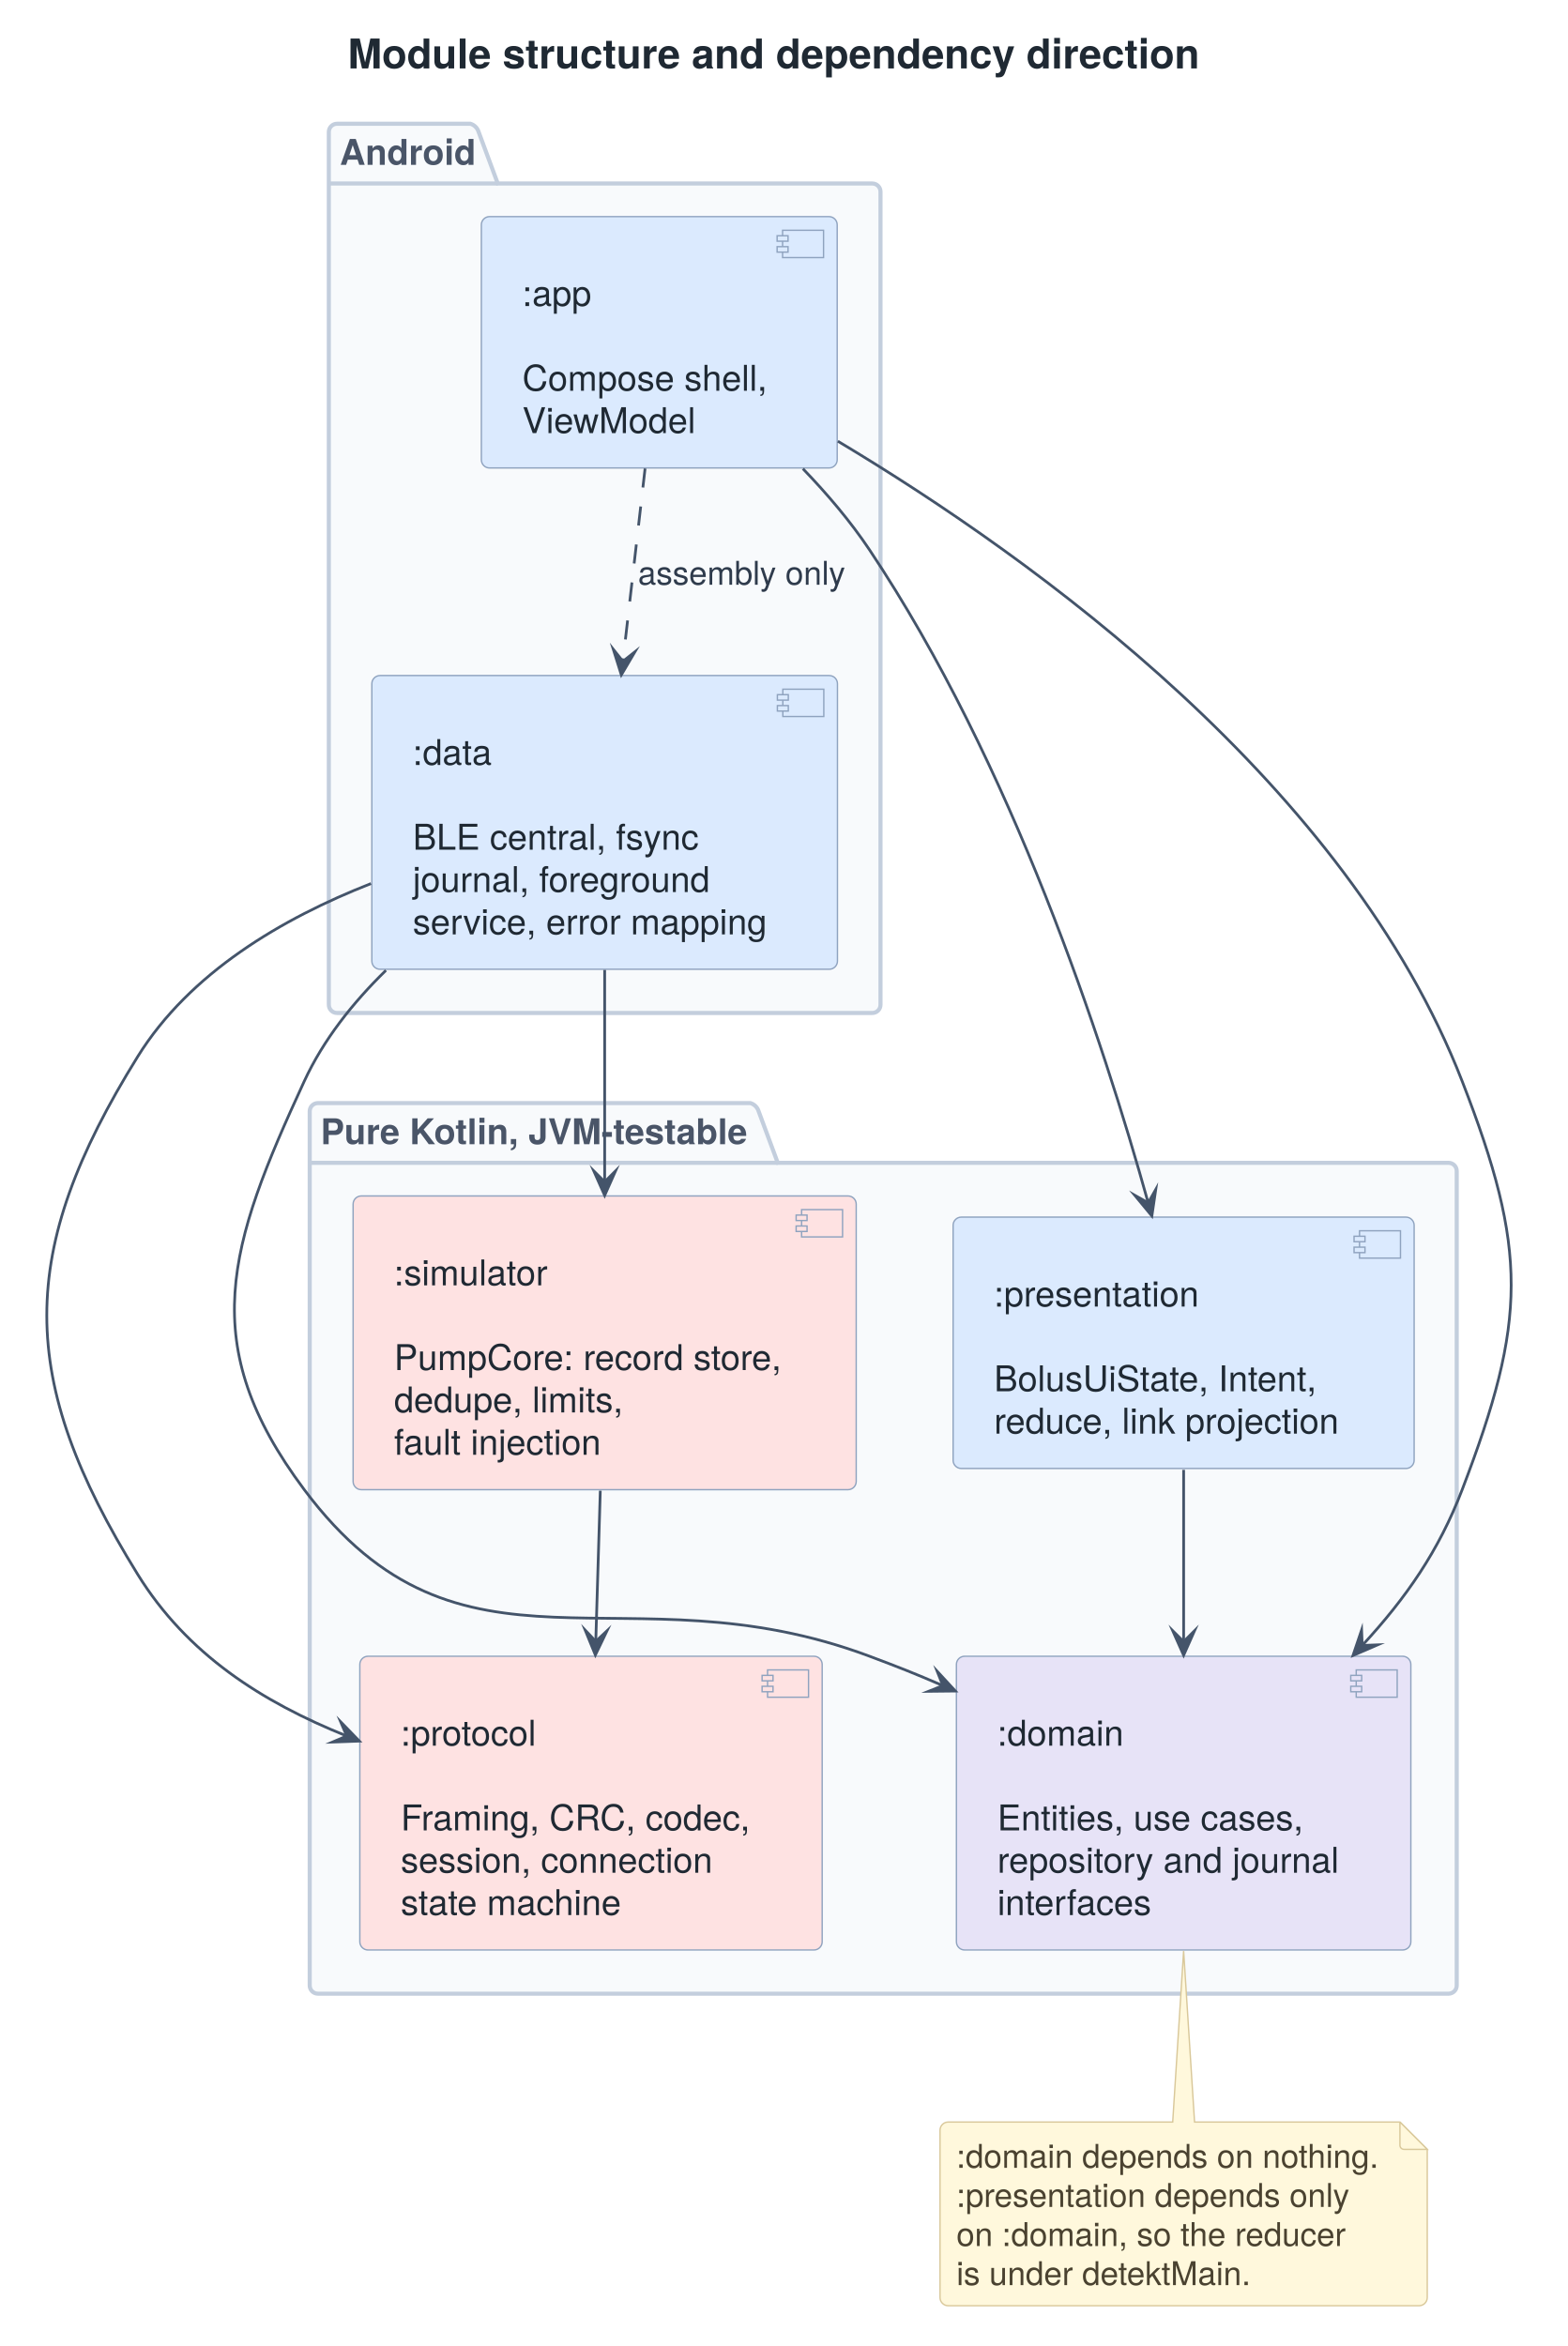
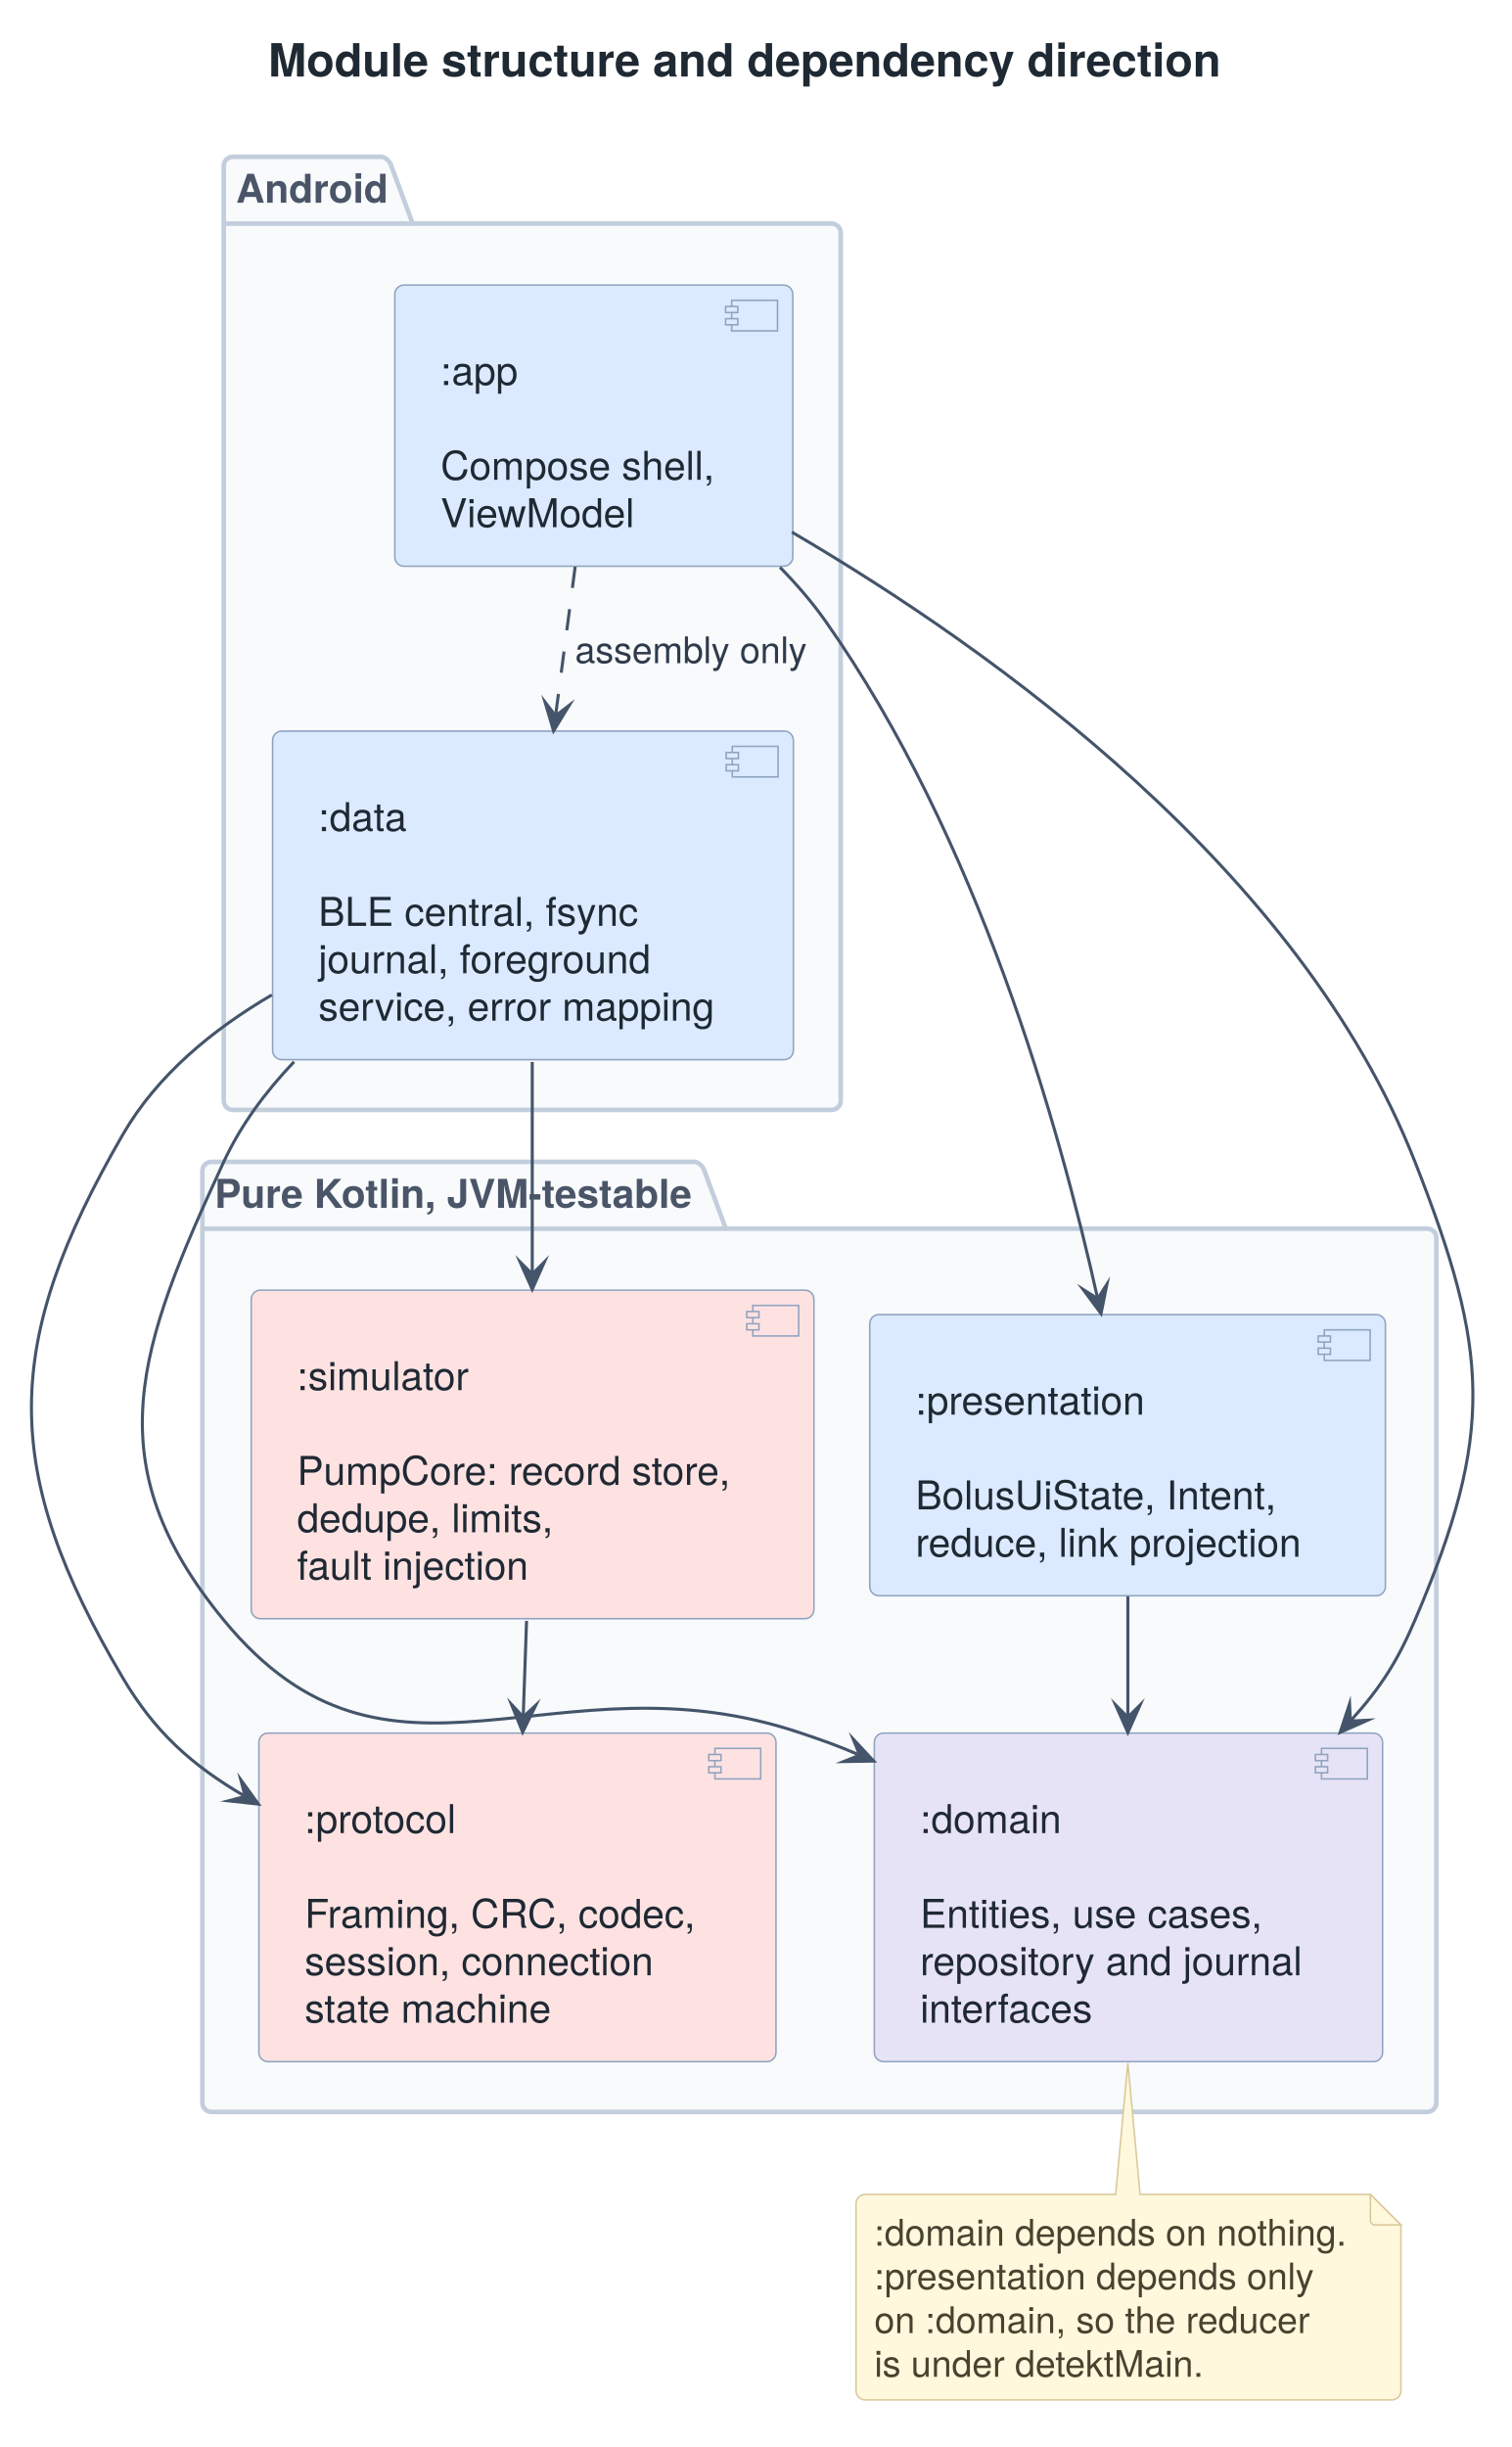
- <svg xmlns="http://www.w3.org/2000/svg" version="1.1" data-diagram-type="DESCRIPTION" style="width:574px;height:859px;background:#FFFFFF;" width="574px" height="859px" viewBox="0 0 574 859" zoomAndPan="magnify" preserveAspectRatio="none" contentStyleType="text/css">
+ <svg xmlns="http://www.w3.org/2000/svg" version="1.1" data-diagram-type="DESCRIPTION" style="width:495px;height:801px;background:#FFFFFF;" width="495px" height="801px" viewBox="0 0 495 801" zoomAndPan="magnify" preserveAspectRatio="none" contentStyleType="text/css">
  <defs />
  <g font-family="sans-serif" lengthAdjust="spacing">
    <g class="title" data-source-line="3">
-       <text x="127.363" y="25.06" fill="#1F2933" font-size="15" textLength="312.765" font-weight="700" font-family="'Helvetica Neue'">Module structure and dependency direction</text>
+       <text x="87.835" y="25.06" fill="#1F2933" font-size="15" textLength="312.765" font-weight="700" font-family="'Helvetica Neue'">Module structure and dependency direction</text>
    </g>
    <g class="cluster" data-qualified-name="androidLayer" id="ent0001" data-source-line="5">
-       <path d="M123.41,45.315 L172.264,45.315 A4.5,4.5 0 0 1 175.264,48.315 L182.264,67.188 L319.41,67.188 A3,3 0 0 1 322.41,70.188 L322.41,367.905 A3,3 0 0 1 319.41,370.905 L123.41,370.905 A3,3 0 0 1 120.41,367.905 L120.41,48.315 A3,3 0 0 1 123.41,45.315" style="stroke:#C3CEDD;stroke-width:1.5;" fill="#F8FAFC" />
-       <line x1="120.41" y1="67.188" x2="182.264" y2="67.188" style="stroke:#C3CEDD;stroke-width:1.5;" />
-       <text x="124.41" y="60.367" fill="#4A5568" font-size="13" textLength="48.854" font-weight="700" font-family="'Helvetica Neue'">Android</text>
+       <path d="M76.254,51.315 L125.108,51.315 A4.5,4.5 0 0 1 128.108,54.315 L135.108,73.188 L272.254,73.188 A3,3 0 0 1 275.254,76.188 L275.254,360.315 A3,3 0 0 1 272.254,363.315 L76.254,363.315 A3,3 0 0 1 73.254,360.315 L73.254,54.315 A3,3 0 0 1 76.254,51.315" style="stroke:#C3CEDD;stroke-width:1.5;" fill="#F8FAFC" />
+       <line x1="73.254" y1="73.188" x2="135.108" y2="73.188" style="stroke:#C3CEDD;stroke-width:1.5;" />
+       <text x="77.254" y="66.367" fill="#4A5568" font-size="13" textLength="48.854" font-weight="700" font-family="'Helvetica Neue'">Android</text>
    </g>
    <g class="cluster" data-qualified-name="pureLayer" id="ent0004" data-source-line="10">
-       <path d="M116.41,403.905 L274.789,403.905 A4.5,4.5 0 0 1 277.789,406.905 L284.789,425.778 L530.41,425.778 A3,3 0 0 1 533.41,428.778 L533.41,726.995 A3,3 0 0 1 530.41,729.995 L116.41,729.995 A3,3 0 0 1 113.41,726.995 L113.41,406.905 A3,3 0 0 1 116.41,403.905" style="stroke:#C3CEDD;stroke-width:1.5;" fill="#F8FAFC" />
-       <line x1="113.41" y1="425.778" x2="284.789" y2="425.778" style="stroke:#C3CEDD;stroke-width:1.5;" />
-       <text x="117.41" y="418.957" fill="#4A5568" font-size="13" textLength="158.379" font-weight="700" font-family="'Helvetica Neue'">Pure Kotlin, JVM-testable</text>
+       <path d="M69.254,380.315 L227.633,380.315 A4.5,4.5 0 0 1 230.633,383.315 L237.633,402.188 L467.254,402.188 A3,3 0 0 1 470.254,405.188 L470.254,688.315 A3,3 0 0 1 467.254,691.315 L69.254,691.315 A3,3 0 0 1 66.254,688.315 L66.254,383.315 A3,3 0 0 1 69.254,380.315" style="stroke:#C3CEDD;stroke-width:1.5;" fill="#F8FAFC" />
+       <line x1="66.254" y1="402.188" x2="237.633" y2="402.188" style="stroke:#C3CEDD;stroke-width:1.5;" />
+       <text x="70.254" y="395.367" fill="#4A5568" font-size="13" textLength="158.379" font-weight="700" font-family="'Helvetica Neue'">Pure Kotlin, JVM-testable</text>
+     </g>
+     <g class="entity" data-qualified-name="GMN17" id="ent0018" data-source-line="27">
+       <path d="M280.254,721.315 L280.254,782.579 A3,3 0 0 0 283.254,785.579 L455.658,785.579 A3,3 0 0 0 458.658,782.579 L458.658,728.315 L448.658,718.315 L373.254,718.315 L369.254,675.323 L365.254,718.315 L283.254,718.315 A3,3 0 0 0 280.254,721.315" style="stroke:#D9C89A;stroke-width:0.5;" fill="#FFF8DC" />
+       <path d="M448.658,718.315 L448.658,726.815 A1.5,1.5 0 0 0 450.158,728.315 L458.658,728.315 L448.658,718.315" style="stroke:#D9C89A;stroke-width:0.5;" fill="#FFF8DC" />
+       <text x="286.254" y="735.075" fill="#4A4230" font-size="12" textLength="157.404" font-family="'Helvetica Neue'">:domain depends on nothing.</text>
+       <text x="286.254" y="749.391" fill="#4A4230" font-size="12" textLength="146.04" font-family="'Helvetica Neue'">:presentation depends only</text>
+       <text x="286.254" y="763.707" fill="#4A4230" font-size="12" textLength="144.492" font-family="'Helvetica Neue'">on :domain, so the reducer</text>
+       <text x="286.254" y="778.023" fill="#4A4230" font-size="12" textLength="109.596" font-family="'Helvetica Neue'">is under detektMain.</text>
    </g>
    <g class="entity" data-qualified-name="androidLayer.app" id="ent0002" data-source-line="6">
-       <rect x="176.26" y="79.315" width="130.298" height="92.036" fill="#DBEAFE" style="stroke:#8FA3BF;stroke-width:0.5;" rx="3" ry="3" />
-       <rect x="286.558" y="84.315" width="15" height="10" fill="#DBEAFE" style="stroke:#8FA3BF;stroke-width:0.5;" />
-       <rect x="284.558" y="86.315" width="4" height="2" fill="#DBEAFE" style="stroke:#8FA3BF;stroke-width:0.5;" />
-       <rect x="284.558" y="90.315" width="4" height="2" fill="#DBEAFE" style="stroke:#8FA3BF;stroke-width:0.5;" />
-       <text x="191.26" y="112.055" fill="#1F2933" font-size="13" textLength="26.013" font-family="'Helvetica Neue'">:app</text>
-       <text x="191.26" y="127.564" fill="#1F2933" font-size="13" font-family="'Helvetica Neue'"> </text>
-       <text x="191.26" y="143.073" fill="#1F2933" font-size="13" textLength="90.298" font-family="'Helvetica Neue'">Compose shell,</text>
-       <text x="191.26" y="158.582" fill="#1F2933" font-size="13" textLength="64.025" font-family="'Helvetica Neue'">ViewModel</text>
+       <rect x="129.254" y="93.315" width="130.298" height="92.036" fill="#DBEAFE" style="stroke:#8FA3BF;stroke-width:0.5;" rx="3" ry="3" />
+       <rect x="239.552" y="98.315" width="15" height="10" fill="#DBEAFE" style="stroke:#8FA3BF;stroke-width:0.5;" />
+       <rect x="237.552" y="100.315" width="4" height="2" fill="#DBEAFE" style="stroke:#8FA3BF;stroke-width:0.5;" />
+       <rect x="237.552" y="104.315" width="4" height="2" fill="#DBEAFE" style="stroke:#8FA3BF;stroke-width:0.5;" />
+       <text x="144.254" y="126.055" fill="#1F2933" font-size="13" textLength="26.013" font-family="'Helvetica Neue'">:app</text>
+       <text x="144.254" y="141.564" fill="#1F2933" font-size="13" font-family="'Helvetica Neue'"> </text>
+       <text x="144.254" y="157.073" fill="#1F2933" font-size="13" textLength="90.298" font-family="'Helvetica Neue'">Compose shell,</text>
+       <text x="144.254" y="172.582" fill="#1F2933" font-size="13" textLength="64.025" font-family="'Helvetica Neue'">ViewModel</text>
    </g>
    <g class="entity" data-qualified-name="androidLayer.data" id="ent0003" data-source-line="7">
-       <rect x="136.16" y="247.355" width="170.494" height="107.545" fill="#DBEAFE" style="stroke:#8FA3BF;stroke-width:0.5;" rx="3" ry="3" />
-       <rect x="286.654" y="252.355" width="15" height="10" fill="#DBEAFE" style="stroke:#8FA3BF;stroke-width:0.5;" />
-       <rect x="284.654" y="254.355" width="4" height="2" fill="#DBEAFE" style="stroke:#8FA3BF;stroke-width:0.5;" />
-       <rect x="284.654" y="258.355" width="4" height="2" fill="#DBEAFE" style="stroke:#8FA3BF;stroke-width:0.5;" />
-       <text x="151.16" y="280.095" fill="#1F2933" font-size="13" textLength="29.38" font-family="'Helvetica Neue'">:data</text>
-       <text x="151.16" y="295.604" fill="#1F2933" font-size="13" font-family="'Helvetica Neue'"> </text>
-       <text x="151.16" y="311.113" fill="#1F2933" font-size="13" textLength="105.456" font-family="'Helvetica Neue'">BLE central, fsync</text>
-       <text x="151.16" y="326.622" fill="#1F2933" font-size="13" textLength="110.266" font-family="'Helvetica Neue'">journal, foreground</text>
-       <text x="151.16" y="342.131" fill="#1F2933" font-size="13" textLength="130.494" font-family="'Helvetica Neue'">service, error mapping</text>
+       <rect x="89.254" y="239.315" width="170.494" height="107.545" fill="#DBEAFE" style="stroke:#8FA3BF;stroke-width:0.5;" rx="3" ry="3" />
+       <rect x="239.748" y="244.315" width="15" height="10" fill="#DBEAFE" style="stroke:#8FA3BF;stroke-width:0.5;" />
+       <rect x="237.748" y="246.315" width="4" height="2" fill="#DBEAFE" style="stroke:#8FA3BF;stroke-width:0.5;" />
+       <rect x="237.748" y="250.315" width="4" height="2" fill="#DBEAFE" style="stroke:#8FA3BF;stroke-width:0.5;" />
+       <text x="104.254" y="272.055" fill="#1F2933" font-size="13" textLength="29.38" font-family="'Helvetica Neue'">:data</text>
+       <text x="104.254" y="287.564" fill="#1F2933" font-size="13" font-family="'Helvetica Neue'"> </text>
+       <text x="104.254" y="303.073" fill="#1F2933" font-size="13" textLength="105.456" font-family="'Helvetica Neue'">BLE central, fsync</text>
+       <text x="104.254" y="318.582" fill="#1F2933" font-size="13" textLength="110.266" font-family="'Helvetica Neue'">journal, foreground</text>
+       <text x="104.254" y="334.091" fill="#1F2933" font-size="13" textLength="130.494" font-family="'Helvetica Neue'">service, error mapping</text>
    </g>
    <g class="entity" data-qualified-name="pureLayer.presentation" id="ent0005" data-source-line="11">
-       <rect x="349" y="445.655" width="168.817" height="92.036" fill="#DBEAFE" style="stroke:#8FA3BF;stroke-width:0.5;" rx="3" ry="3" />
-       <rect x="497.817" y="450.655" width="15" height="10" fill="#DBEAFE" style="stroke:#8FA3BF;stroke-width:0.5;" />
-       <rect x="495.817" y="452.655" width="4" height="2" fill="#DBEAFE" style="stroke:#8FA3BF;stroke-width:0.5;" />
-       <rect x="495.817" y="456.655" width="4" height="2" fill="#DBEAFE" style="stroke:#8FA3BF;stroke-width:0.5;" />
-       <text x="364" y="478.395" fill="#1F2933" font-size="13" textLength="76.089" font-family="'Helvetica Neue'">:presentation</text>
-       <text x="364" y="493.904" fill="#1F2933" font-size="13" font-family="'Helvetica Neue'"> </text>
-       <text x="364" y="509.413" fill="#1F2933" font-size="13" textLength="119.665" font-family="'Helvetica Neue'">BolusUiState, Intent,</text>
-       <text x="364" y="524.922" fill="#1F2933" font-size="13" textLength="128.817" font-family="'Helvetica Neue'">reduce, link projection</text>
+       <rect x="284.754" y="430.315" width="168.817" height="92.036" fill="#DBEAFE" style="stroke:#8FA3BF;stroke-width:0.5;" rx="3" ry="3" />
+       <rect x="433.571" y="435.315" width="15" height="10" fill="#DBEAFE" style="stroke:#8FA3BF;stroke-width:0.5;" />
+       <rect x="431.571" y="437.315" width="4" height="2" fill="#DBEAFE" style="stroke:#8FA3BF;stroke-width:0.5;" />
+       <rect x="431.571" y="441.315" width="4" height="2" fill="#DBEAFE" style="stroke:#8FA3BF;stroke-width:0.5;" />
+       <text x="299.754" y="463.055" fill="#1F2933" font-size="13" textLength="76.089" font-family="'Helvetica Neue'">:presentation</text>
+       <text x="299.754" y="478.564" fill="#1F2933" font-size="13" font-family="'Helvetica Neue'"> </text>
+       <text x="299.754" y="494.073" fill="#1F2933" font-size="13" textLength="119.665" font-family="'Helvetica Neue'">BolusUiState, Intent,</text>
+       <text x="299.754" y="509.582" fill="#1F2933" font-size="13" textLength="128.817" font-family="'Helvetica Neue'">reduce, link projection</text>
    </g>
    <g class="entity" data-qualified-name="pureLayer.domain" id="ent0006" data-source-line="12">
-       <rect x="350.21" y="606.445" width="166.399" height="107.545" fill="#E7E3F7" style="stroke:#8FA3BF;stroke-width:0.5;" rx="3" ry="3" />
-       <rect x="496.609" y="611.445" width="15" height="10" fill="#E7E3F7" style="stroke:#8FA3BF;stroke-width:0.5;" />
-       <rect x="494.609" y="613.445" width="4" height="2" fill="#E7E3F7" style="stroke:#8FA3BF;stroke-width:0.5;" />
-       <rect x="494.609" y="617.445" width="4" height="2" fill="#E7E3F7" style="stroke:#8FA3BF;stroke-width:0.5;" />
-       <text x="365.21" y="639.185" fill="#1F2933" font-size="13" textLength="46.969" font-family="'Helvetica Neue'">:domain</text>
-       <text x="365.21" y="654.694" fill="#1F2933" font-size="13" font-family="'Helvetica Neue'"> </text>
-       <text x="365.21" y="670.203" fill="#1F2933" font-size="13" textLength="111.722" font-family="'Helvetica Neue'">Entities, use cases,</text>
-       <text x="365.21" y="685.712" fill="#1F2933" font-size="13" textLength="126.399" font-family="'Helvetica Neue'">repository and journal</text>
-       <text x="365.21" y="701.221" fill="#1F2933" font-size="13" textLength="56.81" font-family="'Helvetica Neue'">interfaces</text>
+       <rect x="286.254" y="567.315" width="166.399" height="107.545" fill="#E7E3F7" style="stroke:#8FA3BF;stroke-width:0.5;" rx="3" ry="3" />
+       <rect x="432.653" y="572.315" width="15" height="10" fill="#E7E3F7" style="stroke:#8FA3BF;stroke-width:0.5;" />
+       <rect x="430.653" y="574.315" width="4" height="2" fill="#E7E3F7" style="stroke:#8FA3BF;stroke-width:0.5;" />
+       <rect x="430.653" y="578.315" width="4" height="2" fill="#E7E3F7" style="stroke:#8FA3BF;stroke-width:0.5;" />
+       <text x="301.254" y="600.055" fill="#1F2933" font-size="13" textLength="46.969" font-family="'Helvetica Neue'">:domain</text>
+       <text x="301.254" y="615.564" fill="#1F2933" font-size="13" font-family="'Helvetica Neue'"> </text>
+       <text x="301.254" y="631.073" fill="#1F2933" font-size="13" textLength="111.722" font-family="'Helvetica Neue'">Entities, use cases,</text>
+       <text x="301.254" y="646.582" fill="#1F2933" font-size="13" textLength="126.399" font-family="'Helvetica Neue'">repository and journal</text>
+       <text x="301.254" y="662.091" fill="#1F2933" font-size="13" textLength="56.81" font-family="'Helvetica Neue'">interfaces</text>
    </g>
    <g class="entity" data-qualified-name="pureLayer.protocol" id="ent0007" data-source-line="13">
-       <rect x="131.76" y="606.445" width="169.298" height="107.545" fill="#FEE2E2" style="stroke:#8FA3BF;stroke-width:0.5;" rx="3" ry="3" />
-       <rect x="281.058" y="611.445" width="15" height="10" fill="#FEE2E2" style="stroke:#8FA3BF;stroke-width:0.5;" />
-       <rect x="279.058" y="613.445" width="4" height="2" fill="#FEE2E2" style="stroke:#8FA3BF;stroke-width:0.5;" />
-       <rect x="279.058" y="617.445" width="4" height="2" fill="#FEE2E2" style="stroke:#8FA3BF;stroke-width:0.5;" />
-       <text x="146.76" y="639.185" fill="#1F2933" font-size="13" textLength="52" font-family="'Helvetica Neue'">:protocol</text>
-       <text x="146.76" y="654.694" fill="#1F2933" font-size="13" font-family="'Helvetica Neue'"> </text>
-       <text x="146.76" y="670.203" fill="#1F2933" font-size="13" textLength="129.298" font-family="'Helvetica Neue'">Framing, CRC, codec,</text>
-       <text x="146.76" y="685.712" fill="#1F2933" font-size="13" textLength="115.817" font-family="'Helvetica Neue'">session, connection</text>
-       <text x="146.76" y="701.221" fill="#1F2933" font-size="13" textLength="81.64" font-family="'Helvetica Neue'">state machine</text>
+       <rect x="84.754" y="567.315" width="169.298" height="107.545" fill="#FEE2E2" style="stroke:#8FA3BF;stroke-width:0.5;" rx="3" ry="3" />
+       <rect x="234.052" y="572.315" width="15" height="10" fill="#FEE2E2" style="stroke:#8FA3BF;stroke-width:0.5;" />
+       <rect x="232.052" y="574.315" width="4" height="2" fill="#FEE2E2" style="stroke:#8FA3BF;stroke-width:0.5;" />
+       <rect x="232.052" y="578.315" width="4" height="2" fill="#FEE2E2" style="stroke:#8FA3BF;stroke-width:0.5;" />
+       <text x="99.754" y="600.055" fill="#1F2933" font-size="13" textLength="52" font-family="'Helvetica Neue'">:protocol</text>
+       <text x="99.754" y="615.564" fill="#1F2933" font-size="13" font-family="'Helvetica Neue'"> </text>
+       <text x="99.754" y="631.073" fill="#1F2933" font-size="13" textLength="129.298" font-family="'Helvetica Neue'">Framing, CRC, codec,</text>
+       <text x="99.754" y="646.582" fill="#1F2933" font-size="13" textLength="115.817" font-family="'Helvetica Neue'">session, connection</text>
+       <text x="99.754" y="662.091" fill="#1F2933" font-size="13" textLength="81.64" font-family="'Helvetica Neue'">state machine</text>
    </g>
    <g class="entity" data-qualified-name="pureLayer.simulator" id="ent0008" data-source-line="14">
-       <rect x="129.3" y="437.905" width="184.222" height="107.545" fill="#FEE2E2" style="stroke:#8FA3BF;stroke-width:0.5;" rx="3" ry="3" />
-       <rect x="293.522" y="442.905" width="15" height="10" fill="#FEE2E2" style="stroke:#8FA3BF;stroke-width:0.5;" />
-       <rect x="291.522" y="444.905" width="4" height="2" fill="#FEE2E2" style="stroke:#8FA3BF;stroke-width:0.5;" />
-       <rect x="291.522" y="448.905" width="4" height="2" fill="#FEE2E2" style="stroke:#8FA3BF;stroke-width:0.5;" />
-       <text x="144.3" y="470.645" fill="#1F2933" font-size="13" textLength="57.07" font-family="'Helvetica Neue'">:simulator</text>
-       <text x="144.3" y="486.154" fill="#1F2933" font-size="13" font-family="'Helvetica Neue'"> </text>
-       <text x="144.3" y="501.663" fill="#1F2933" font-size="13" textLength="144.222" font-family="'Helvetica Neue'">PumpCore: record store,</text>
-       <text x="144.3" y="517.172" fill="#1F2933" font-size="13" textLength="85.501" font-family="'Helvetica Neue'">dedupe, limits,</text>
-       <text x="144.3" y="532.681" fill="#1F2933" font-size="13" textLength="77.285" font-family="'Helvetica Neue'">fault injection</text>
+       <rect x="82.254" y="422.315" width="184.222" height="107.545" fill="#FEE2E2" style="stroke:#8FA3BF;stroke-width:0.5;" rx="3" ry="3" />
+       <rect x="246.476" y="427.315" width="15" height="10" fill="#FEE2E2" style="stroke:#8FA3BF;stroke-width:0.5;" />
+       <rect x="244.476" y="429.315" width="4" height="2" fill="#FEE2E2" style="stroke:#8FA3BF;stroke-width:0.5;" />
+       <rect x="244.476" y="433.315" width="4" height="2" fill="#FEE2E2" style="stroke:#8FA3BF;stroke-width:0.5;" />
+       <text x="97.254" y="455.055" fill="#1F2933" font-size="13" textLength="57.07" font-family="'Helvetica Neue'">:simulator</text>
+       <text x="97.254" y="470.564" fill="#1F2933" font-size="13" font-family="'Helvetica Neue'"> </text>
+       <text x="97.254" y="486.073" fill="#1F2933" font-size="13" textLength="144.222" font-family="'Helvetica Neue'">PumpCore: record store,</text>
+       <text x="97.254" y="501.582" fill="#1F2933" font-size="13" textLength="85.501" font-family="'Helvetica Neue'">dedupe, limits,</text>
+       <text x="97.254" y="517.091" fill="#1F2933" font-size="13" textLength="77.285" font-family="'Helvetica Neue'">fault injection</text>
    </g>
-     <g class="entity" data-qualified-name="GMN17" id="ent0018" data-source-line="27">
-       <path d="M344.21,779.995 L344.21,841.259 A3,3 0 0 0 347.21,844.259 L519.614,844.259 A3,3 0 0 0 522.614,841.259 L522.614,786.995 L512.614,776.995 L437.41,776.995 L433.41,714.375 L429.41,776.995 L347.21,776.995 A3,3 0 0 0 344.21,779.995" style="stroke:#D9C89A;stroke-width:0.5;" fill="#FFF8DC" />
-       <path d="M512.614,776.995 L512.614,785.495 A1.5,1.5 0 0 0 514.114,786.995 L522.614,786.995 L512.614,776.995" style="stroke:#D9C89A;stroke-width:0.5;" fill="#FFF8DC" />
-       <text x="350.21" y="793.755" fill="#4A4230" font-size="12" textLength="157.404" font-family="'Helvetica Neue'">:domain depends on nothing.</text>
-       <text x="350.21" y="808.071" fill="#4A4230" font-size="12" textLength="146.04" font-family="'Helvetica Neue'">:presentation depends only</text>
-       <text x="350.21" y="822.387" fill="#4A4230" font-size="12" textLength="144.492" font-family="'Helvetica Neue'">on :domain, so the reducer</text>
-       <text x="350.21" y="836.703" fill="#4A4230" font-size="12" textLength="109.596" font-family="'Helvetica Neue'">is under detektMain.</text>
+     <g class="link" data-entity-1="ent0002" data-entity-2="ent0005" id="lnk9" data-link-type="dependency">
+       <polygon points="360.465,429.996,362.412,420.341,359.378,425.115,354.604,422.08,360.465,429.996" fill="#44546A" style="stroke:#44546A;stroke-width:1;stroke-linejoin:miter;stroke-miterlimit:10;" />
+       <path d="M255.354,185.69 C260.815,191.245 265.911,197.151 270.254,203.315 C320.188,274.175 346.691,368.16 359.378,425.115" style="stroke:#44546A;stroke-width:1;" fill="none" />
    </g>
-     <g class="link" data-entity-1="ent0002" data-entity-2="ent0005" id="lnk9" data-source-line="17" data-link-type="dependency">
-       <path d="M294,171.625 C302.89,180.855 311.47,190.955 318.41,201.355 C370.76,279.815 403.826,380.919 420.436,440.419" style="stroke:#44546A;stroke-width:1;" fill="none" id="app-to-presentation" />
-       <polygon points="421.78,445.235,423.213,435.491,420.436,440.419,415.507,437.642,421.78,445.235" fill="#44546A" style="stroke:#44546A;stroke-width:1;stroke-linejoin:miter;stroke-miterlimit:10;" />
+     <g class="link" data-entity-1="ent0002" data-entity-2="ent0006" id="lnk10" data-link-type="dependency">
+       <polygon points="438.753,567.074,447.762,563.095,442.112,563.371,441.836,557.72,438.753,567.074" fill="#44546A" style="stroke:#44546A;stroke-width:1;stroke-linejoin:miter;stroke-miterlimit:10;" />
+       <path d="M259.273,174.189 C326.186,213.371 425.781,284.926 463.254,380.315 C487.631,442.365 489.434,469.004 463.254,530.315 C457.532,543.717 452.084,552.375 442.112,563.371" style="stroke:#44546A;stroke-width:1;" fill="none" />
    </g>
-     <g class="link" data-entity-1="ent0002" data-entity-2="ent0006" id="lnk10" data-source-line="18" data-link-type="dependency">
-       <path d="M306.81,161.555 C379.82,205.255 493.27,287.465 535.41,395.905 C559.49,457.855 559.16,483.375 535.41,545.445 C526.83,567.865 514.96,584.98 498.81,602.49" style="stroke:#44546A;stroke-width:1;" fill="none" id="app-to-domain" />
-       <polygon points="495.42,606.165,504.462,602.261,498.81,602.49,498.582,596.837,495.42,606.165" fill="#44546A" style="stroke:#44546A;stroke-width:1;stroke-linejoin:miter;stroke-miterlimit:10;" />
+     <g class="link" data-entity-1="ent0002" data-entity-2="ent0003" id="lnk11" data-link-type="dependency">
+       <polygon points="181.235,239.265,186.374,230.864,181.887,234.308,178.443,229.82,181.235,239.265" fill="#44546A" style="stroke:#44546A;stroke-width:1;stroke-linejoin:miter;stroke-miterlimit:10;" />
+       <path d="M188.308,185.508 C186.085,202.398 184.194,216.774 181.887,234.308" style="stroke:#44546A;stroke-width:1;stroke-dasharray:7,7;" fill="none" />
+       <text x="188.254" y="217.075" fill="#2F3B4C" font-size="12" textLength="76.464" font-family="'Helvetica Neue'">assembly only</text>
    </g>
-     <g class="link" data-entity-1="ent0002" data-entity-2="ent0003" id="lnk11" data-source-line="19" data-link-type="dependency">
-       <path d="M236.21,171.545 C233.55,194.675 230.862,218.008 228.082,242.158" style="stroke:#44546A;stroke-width:1;stroke-dasharray:7,7;" fill="none" id="app-to-data" />
-       <polygon points="227.51,247.125,232.513,238.641,228.082,242.158,224.565,237.727,227.51,247.125" fill="#44546A" style="stroke:#44546A;stroke-width:1;stroke-linejoin:miter;stroke-miterlimit:10;" />
-       <text x="233.61" y="214.115" fill="#2F3B4C" font-size="12" textLength="76.464" font-family="'Helvetica Neue'">assembly only</text>
+     <g class="link" data-entity-1="ent0005" data-entity-2="ent0006" id="lnk12" data-link-type="dependency">
+       <polygon points="369.254,567.118,373.254,558.118,369.254,562.118,365.254,558.118,369.254,567.118" fill="#44546A" style="stroke:#44546A;stroke-width:1;stroke-linejoin:miter;stroke-miterlimit:10;" />
+       <path d="M369.254,522.561 C369.254,536.717 369.254,547.467 369.254,562.118" style="stroke:#44546A;stroke-width:1;" fill="none" />
    </g>
-     <g class="link" data-entity-1="ent0005" data-entity-2="ent0006" id="lnk12" data-source-line="20" data-link-type="dependency">
-       <path d="M433.41,538.185 C433.41,559.175 433.41,579.235 433.41,601.095" style="stroke:#44546A;stroke-width:1;" fill="none" id="presentation-to-domain" />
-       <polygon points="433.41,606.095,437.41,597.095,433.41,601.095,429.41,597.095,433.41,606.095" fill="#44546A" style="stroke:#44546A;stroke-width:1;stroke-linejoin:miter;stroke-miterlimit:10;" />
+     <g class="link" data-entity-1="ent0003" data-entity-2="ent0006" id="lnk13" data-link-type="dependency">
+       <polygon points="286.048,576.474,279.335,569.268,281.448,574.516,276.201,576.629,286.048,576.474" fill="#44546A" style="stroke:#44546A;stroke-width:1;stroke-linejoin:miter;stroke-miterlimit:10;" />
+       <path d="M96.268,347.564 C86.961,357.333 78.807,368.293 73.254,380.315 C45.298,440.837 30.883,478.845 73.254,530.315 C127.655,596.398 181.185,539.853 262.254,567.315 C270.108,569.975 273.52,571.14 281.448,574.516" style="stroke:#44546A;stroke-width:1;" fill="none" />
    </g>
-     <g class="link" data-entity-1="ent0003" data-entity-2="ent0006" id="lnk13" data-source-line="21" data-link-type="dependency">
-       <path d="M141.32,355.295 C129.19,367.145 118.4,380.745 111.41,395.905 C83.56,456.245 71.6,492.215 111.41,545.445 C168.85,622.255 228.59,572.805 318.41,606.445 C328.7,610.295 334.76,612.673 345.25,617.203" style="stroke:#44546A;stroke-width:1;" fill="none" id="data-to-domain" />
-       <polygon points="349.84,619.185,343.163,611.945,345.25,617.203,339.992,619.289,349.84,619.185" fill="#44546A" style="stroke:#44546A;stroke-width:1;stroke-linejoin:miter;stroke-miterlimit:10;" />
+     <g class="link" data-entity-1="ent0003" data-entity-2="ent0007" id="lnk14" data-link-type="dependency">
+       <polygon points="84.596,590.553,78.829,582.569,80.275,588.038,74.806,589.484,84.596,590.553" fill="#44546A" style="stroke:#44546A;stroke-width:1;stroke-linejoin:miter;stroke-miterlimit:10;" />
+       <path d="M89.008,325.67 C69.634,336.991 51.476,351.924 40.254,371.315 C0.629,439.787 0,481.211 40.254,549.315 C50.595,566.811 62.633,577.772 80.275,588.038" style="stroke:#44546A;stroke-width:1;" fill="none" />
    </g>
-     <g class="link" data-entity-1="ent0003" data-entity-2="ent0007" id="lnk14" data-source-line="22" data-link-type="dependency">
-       <path d="M135.85,323.525 C103.28,336.285 69.45,356.205 50.41,386.905 C6,458.485 6.08,504.805 50.41,576.445 C68.54,605.745 95.881,623.149 126.951,635.649" style="stroke:#44546A;stroke-width:1;" fill="none" id="data-to-protocol" />
-       <polygon points="131.59,637.515,124.733,630.445,126.951,635.649,121.747,637.867,131.59,637.515" fill="#44546A" style="stroke:#44546A;stroke-width:1;stroke-linejoin:miter;stroke-miterlimit:10;" />
+     <g class="link" data-entity-1="ent0003" data-entity-2="ent0008" id="lnk15" data-link-type="dependency">
+       <polygon points="174.254,422.057,178.254,413.057,174.254,417.057,170.254,413.057,174.254,422.057" fill="#44546A" style="stroke:#44546A;stroke-width:1;stroke-linejoin:miter;stroke-miterlimit:10;" />
+       <path d="M174.254,347.642 C174.254,371.105 174.254,393.602 174.254,417.057" style="stroke:#44546A;stroke-width:1;" fill="none" />
    </g>
-     <g class="link" data-entity-1="ent0003" data-entity-2="ent0008" id="lnk15" data-source-line="23" data-link-type="dependency">
-       <path d="M221.41,355.155 C221.41,380.965 221.41,406.915 221.41,432.725" style="stroke:#44546A;stroke-width:1;" fill="none" id="data-to-simulator" />
-       <polygon points="221.41,437.725,225.41,428.725,221.41,432.725,217.41,428.725,221.41,437.725" fill="#44546A" style="stroke:#44546A;stroke-width:1;stroke-linejoin:miter;stroke-miterlimit:10;" />
-     </g>
-     <g class="link" data-entity-1="ent0008" data-entity-2="ent0007" id="lnk16" data-source-line="24" data-link-type="dependency">
-       <path d="M219.81,545.825 C219.24,565.055 218.728,581.767 218.158,600.997" style="stroke:#44546A;stroke-width:1;" fill="none" id="simulator-to-protocol" />
-       <polygon points="218.01,605.995,222.275,597.117,218.158,600.997,214.278,596.88,218.01,605.995" fill="#44546A" style="stroke:#44546A;stroke-width:1;stroke-linejoin:miter;stroke-miterlimit:10;" />
+     <g class="link" data-entity-1="ent0008" data-entity-2="ent0007" id="lnk16" data-link-type="dependency">
+       <polygon points="171.118,567.023,175.43,558.168,171.292,562.026,167.435,557.888,171.118,567.023" fill="#44546A" style="stroke:#44546A;stroke-width:1;stroke-linejoin:miter;stroke-miterlimit:10;" />
+       <path d="M172.392,530.563 C171.976,542.474 171.709,550.113 171.292,562.026" style="stroke:#44546A;stroke-width:1;" fill="none" />
    </g>
  </g>
</svg>
